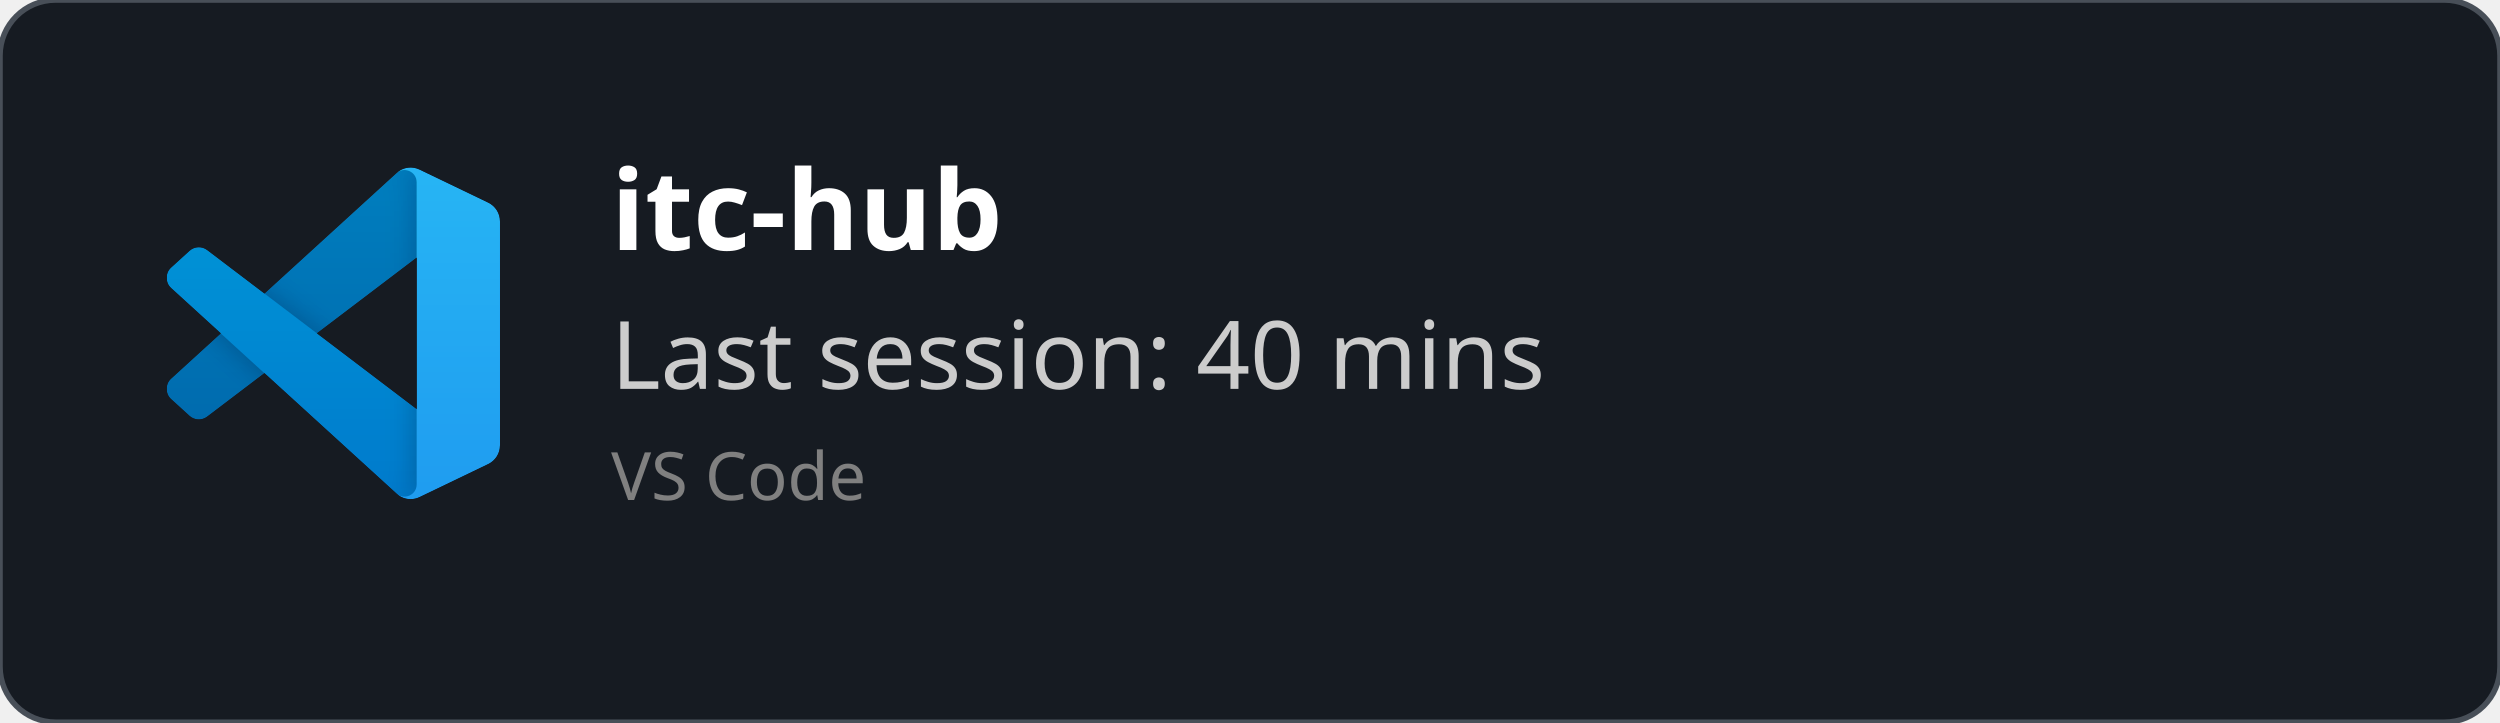
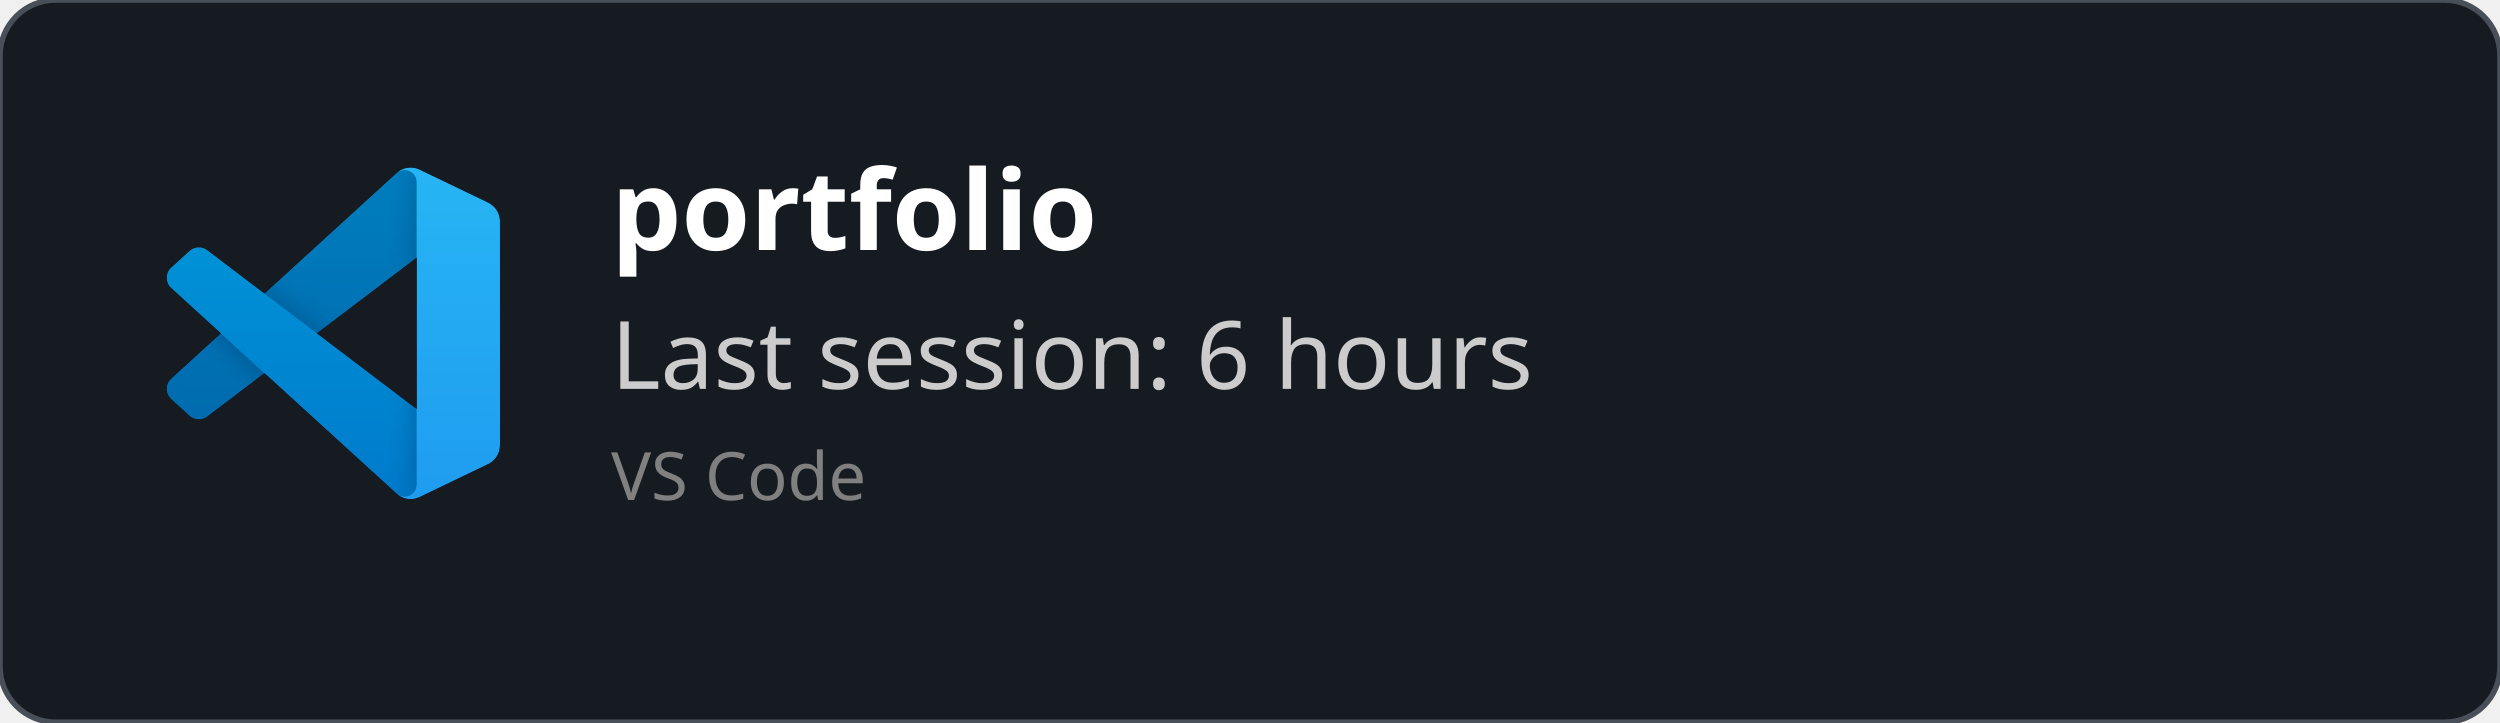
<svg xmlns="http://www.w3.org/2000/svg" width="450" height="130" viewBox="0 0 450 130" fill="none" role="img">
  <style>
    *{
        font-family: 'Segoe UI', Ubuntu, monospace
    }
    </style>
  <defs>
    <clipPath id="horizontalClip" x="20" y="20" width="500" height="200">
      <rect x="90" y="20" width="300" height="50" />
    </clipPath>
  </defs>
  <rect width="450" height="130" fill="rgba(22,27,34)" stroke="#484f58" stroke-width="1" fill-opacity="1" stroke-opacity="1" x="0" y="0" rx="10px" ry="10px">
    </rect>
  <svg width="60" height="60" x="30" y="30" viewBox="0 0 100 100" fill="none" id="vscode">
    <mask id="mask0" mask-type="alpha" maskUnits="userSpaceOnUse" x="0" y="0" width="100" height="100">
      <path fill-rule="evenodd" clip-rule="evenodd" d="M70.912 99.317C72.487 99.931 74.283 99.891 75.873 99.126L96.461 89.22C98.624 88.179 100 85.989 100 83.587V16.413C100 14.011 98.624 11.822 96.461 10.781L75.873 0.874C73.786 -0.13 71.345 0.116 69.513 1.447C69.252 1.637 69.003 1.849 68.769 2.083L29.355 38.041L12.187 25.01C10.589 23.797 8.354 23.896 6.869 25.246L1.363 30.255C-0.453 31.906 -0.455 34.763 1.359 36.417L16.247 50L1.359 63.583C-0.455 65.237 -0.453 68.094 1.363 69.745L6.869 74.754C8.354 76.104 10.589 76.204 12.187 74.99L29.355 61.959L68.769 97.917C69.392 98.541 70.125 99.01 70.912 99.317ZM75.015 27.299L45.109 50L75.015 72.701V27.299Z" fill="white" />
    </mask>
    <g mask="url(#mask0)">
      <path d="M96.461 10.796L75.857 0.876C73.472 -0.273 70.622 0.212 68.75 2.083L1.299 63.583C-0.516 65.237 -0.514 68.094 1.303 69.745L6.813 74.754C8.298 76.104 10.535 76.204 12.134 74.99L93.361 13.37C96.086 11.303 100 13.246 100 16.667V16.427C100 14.027 98.625 11.838 96.461 10.796Z" fill="#0065A9" />
      <g filter="url(#filter0_d)">
        <path d="M96.461 89.204L75.857 99.124C73.472 100.273 70.622 99.788 68.75 97.917L1.299 36.417C-0.516 34.763 -0.514 31.906 1.303 30.255L6.813 25.246C8.298 23.896 10.535 23.796 12.134 25.009L93.361 86.63C96.086 88.697 100 86.754 100 83.333V83.573C100 85.974 98.625 88.162 96.461 89.204Z" fill="#007ACC" />
      </g>
      <g filter="url(#filter1_d)">
        <path d="M75.858 99.126C73.472 100.274 70.622 99.788 68.75 97.917C71.056 100.223 75 98.59 75 95.328V4.672C75 1.41 71.056 -0.223 68.75 2.083C70.622 0.211 73.472 -0.274 75.858 0.874L96.459 10.781C98.623 11.822 100 14.011 100 16.413V83.587C100 85.989 98.623 88.179 96.459 89.22L75.858 99.126Z" fill="#1F9CF0" />
      </g>
      <g style="mix-blend-mode:overlay" opacity="0.25">
        <path fill-rule="evenodd" clip-rule="evenodd" d="M70.851 99.317C72.426 99.931 74.222 99.891 75.812 99.126L96.4 89.22C98.563 88.179 99.939 85.989 99.939 83.587V16.413C99.939 14.011 98.564 11.822 96.4 10.781L75.812 0.874C73.725 -0.13 71.284 0.116 69.453 1.447C69.191 1.637 68.942 1.849 68.708 2.083L29.294 38.041L12.126 25.01C10.528 23.796 8.293 23.896 6.809 25.246L1.302 30.255C-0.513 31.906 -0.515 34.763 1.298 36.417L16.186 50L1.298 63.583C-0.515 65.237 -0.513 68.094 1.302 69.745L6.809 74.754C8.293 76.104 10.528 76.204 12.126 74.99L29.294 61.959L68.708 97.917C69.332 98.54 70.064 99.01 70.851 99.317ZM74.954 27.299L45.048 50L74.954 72.701V27.299Z" fill="url(#paint0_linear)" />
      </g>
    </g>
    <defs>
      <filter id="filter0_d" x="-8.394" y="15.829" width="116.727" height="92.246" filterUnits="userSpaceOnUse" color-interpolation-filters="sRGB">
        <feFlood flood-opacity="0" result="BackgroundImageFix" />
        <feColorMatrix in="SourceAlpha" type="matrix" values="0 0 0 0 0 0 0 0 0 0 0 0 0 0 0 0 0 0 127 0" />
        <feOffset />
        <feGaussianBlur stdDeviation="4.167" />
        <feColorMatrix type="matrix" values="0 0 0 0 0 0 0 0 0 0 0 0 0 0 0 0 0 0 0.25 0" />
        <feBlend mode="overlay" in2="BackgroundImageFix" result="effect1_dropShadow" />
        <feBlend mode="normal" in="SourceGraphic" in2="effect1_dropShadow" result="shape" />
      </filter>
      <filter id="filter1_d" x="60.417" y="-8.076" width="47.917" height="116.151" filterUnits="userSpaceOnUse" color-interpolation-filters="sRGB">
        <feFlood flood-opacity="0" result="BackgroundImageFix" />
        <feColorMatrix in="SourceAlpha" type="matrix" values="0 0 0 0 0 0 0 0 0 0 0 0 0 0 0 0 0 0 127 0" />
        <feOffset />
        <feGaussianBlur stdDeviation="4.167" />
        <feColorMatrix type="matrix" values="0 0 0 0 0 0 0 0 0 0 0 0 0 0 0 0 0 0 0.25 0" />
        <feBlend mode="overlay" in2="BackgroundImageFix" result="effect1_dropShadow" />
        <feBlend mode="normal" in="SourceGraphic" in2="effect1_dropShadow" result="shape" />
      </filter>
      <linearGradient id="paint0_linear" x1="49.939" y1="0.258" x2="49.939" y2="99.742" gradientUnits="userSpaceOnUse">
        <stop stop-color="white" />
        <stop offset="1" stop-color="white" stop-opacity="0" />
      </linearGradient>
    </defs>
  </svg>
  <text x="110" y="45" font-size="20" clip-path="url(#horizontalClip)" font-weight="bold" font-family="Ubuntu" fill="white">
-     itc-hub
+     portfolio
    </text>
  <text x="110" y="70" font-size="17px" font-family="Ubuntu" fill="#ccc">
-     Last session: 40 mins
+     Last session: 6 hours
    </text>
  <text x="110" y="90" font-size="12px" font-family="Ubuntu" fill="grey">
    VS Code
    </text>
</svg>
